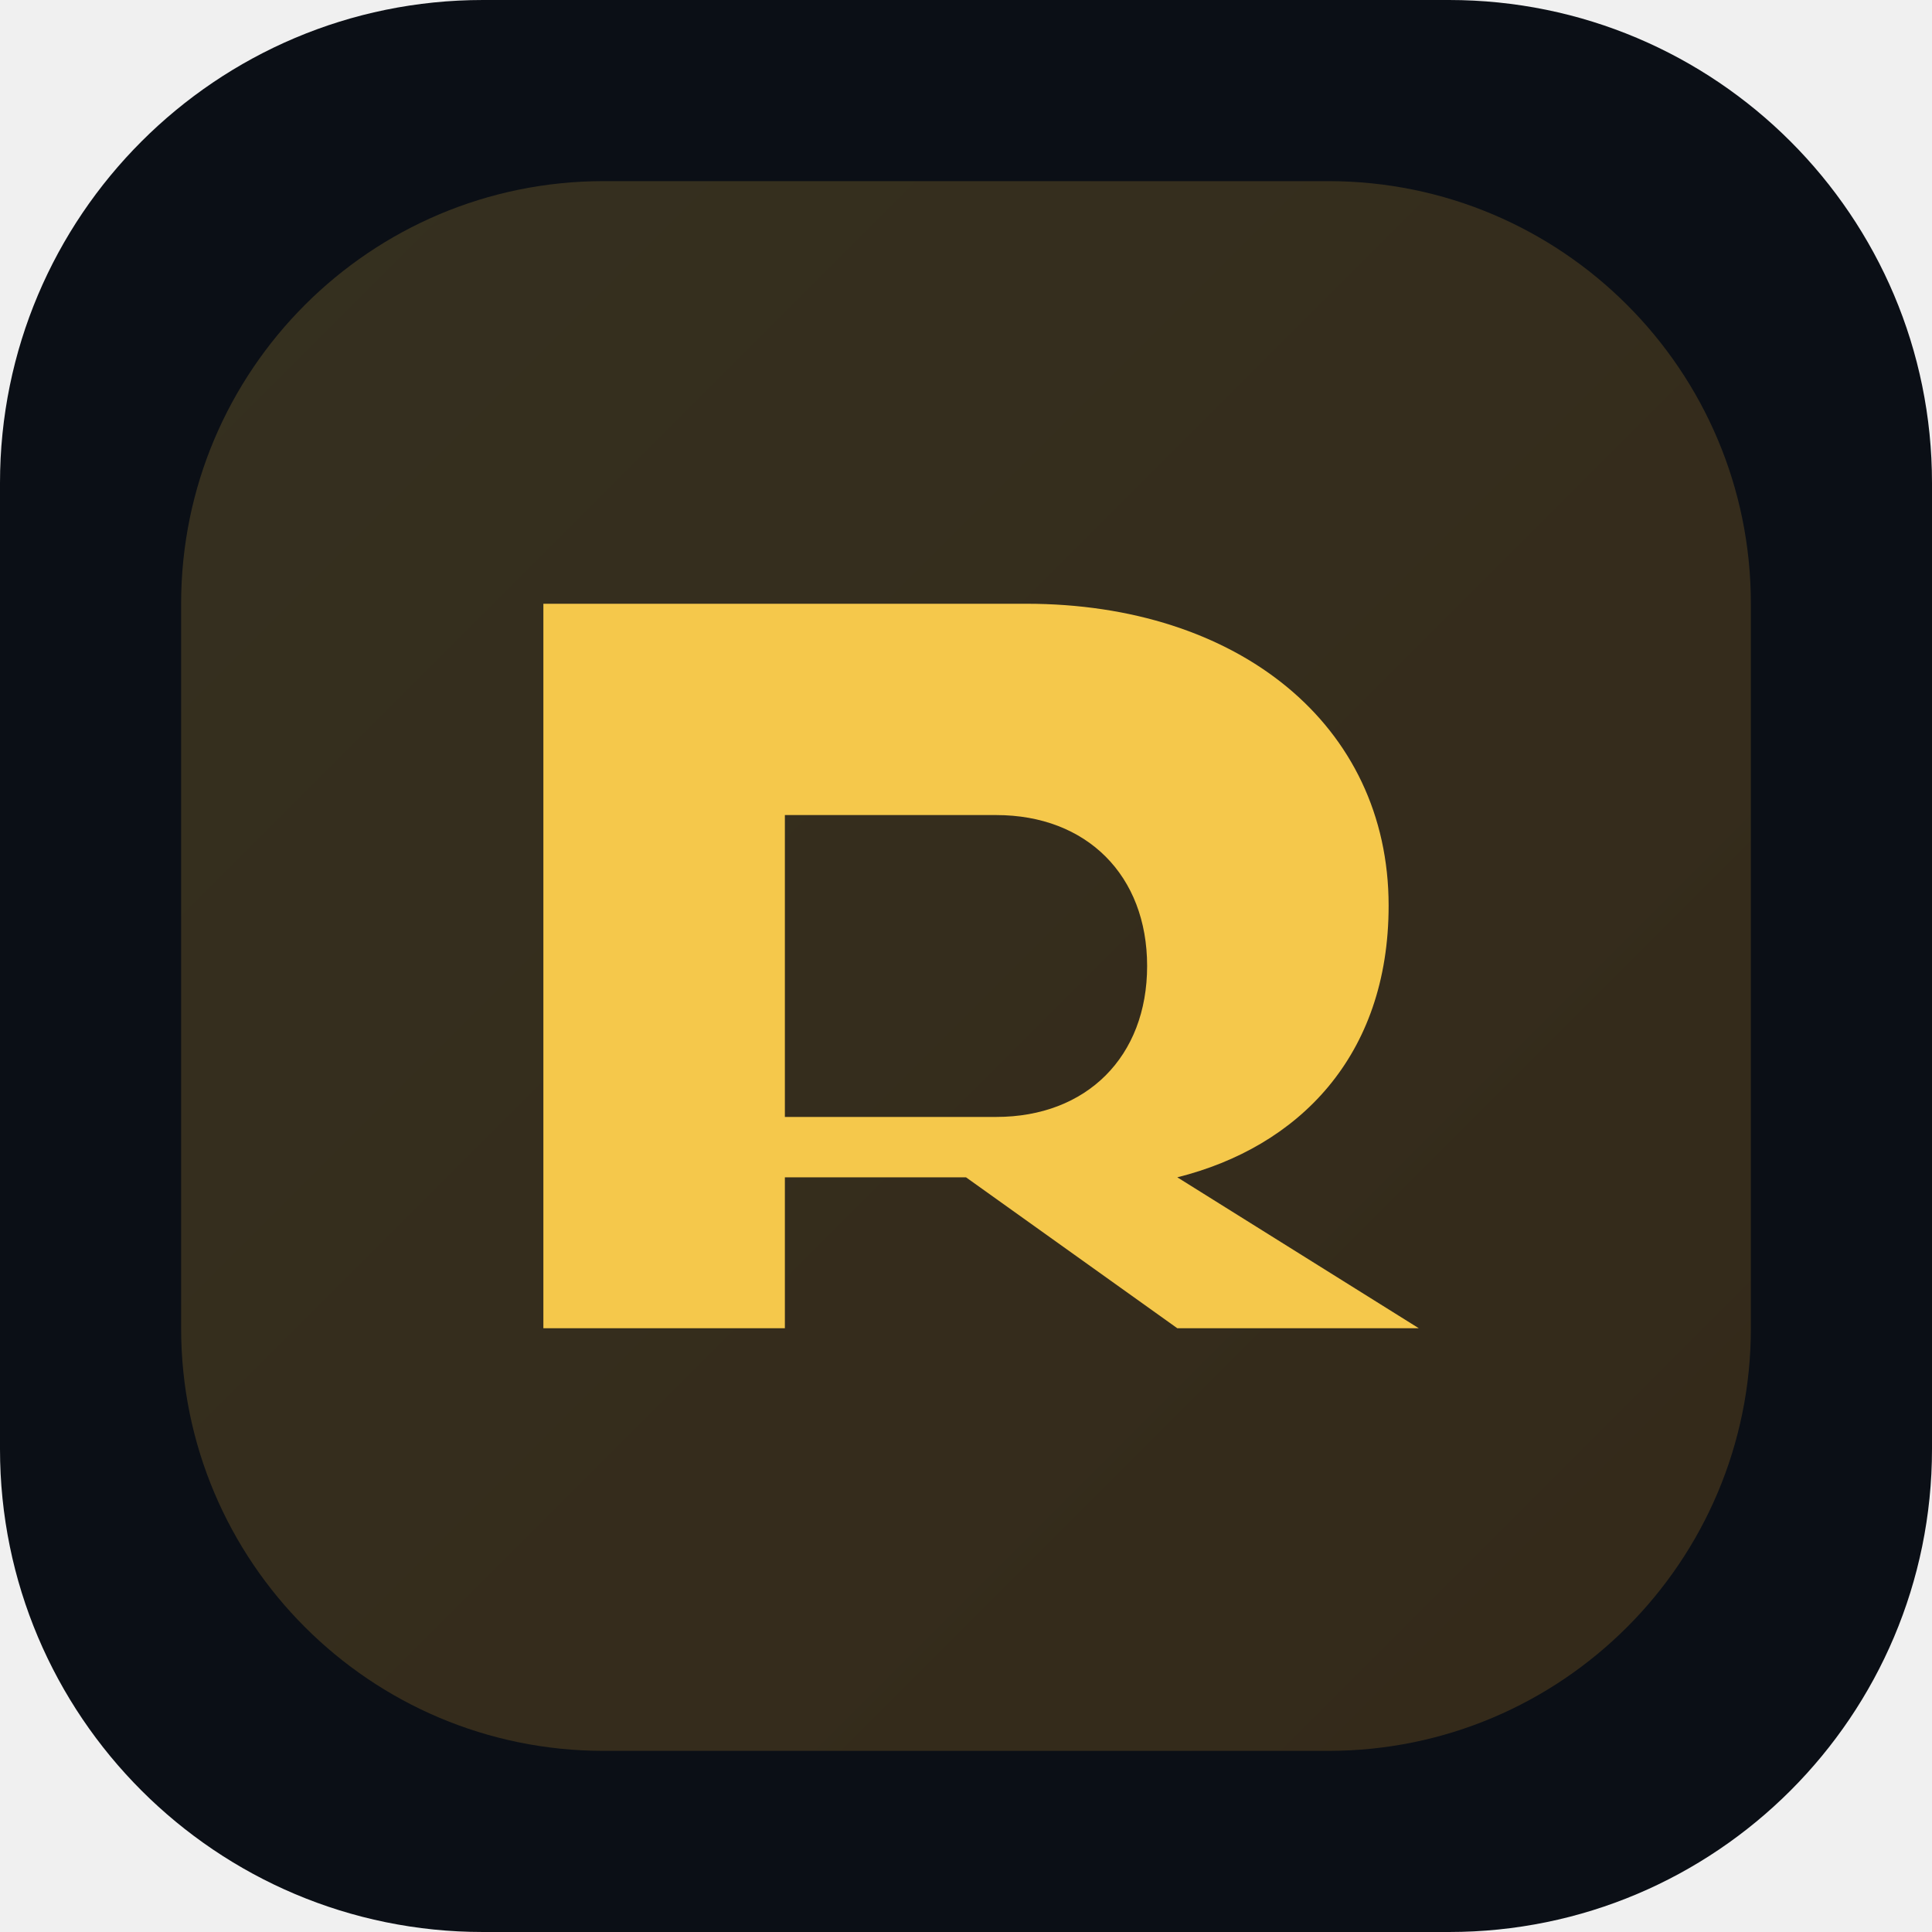
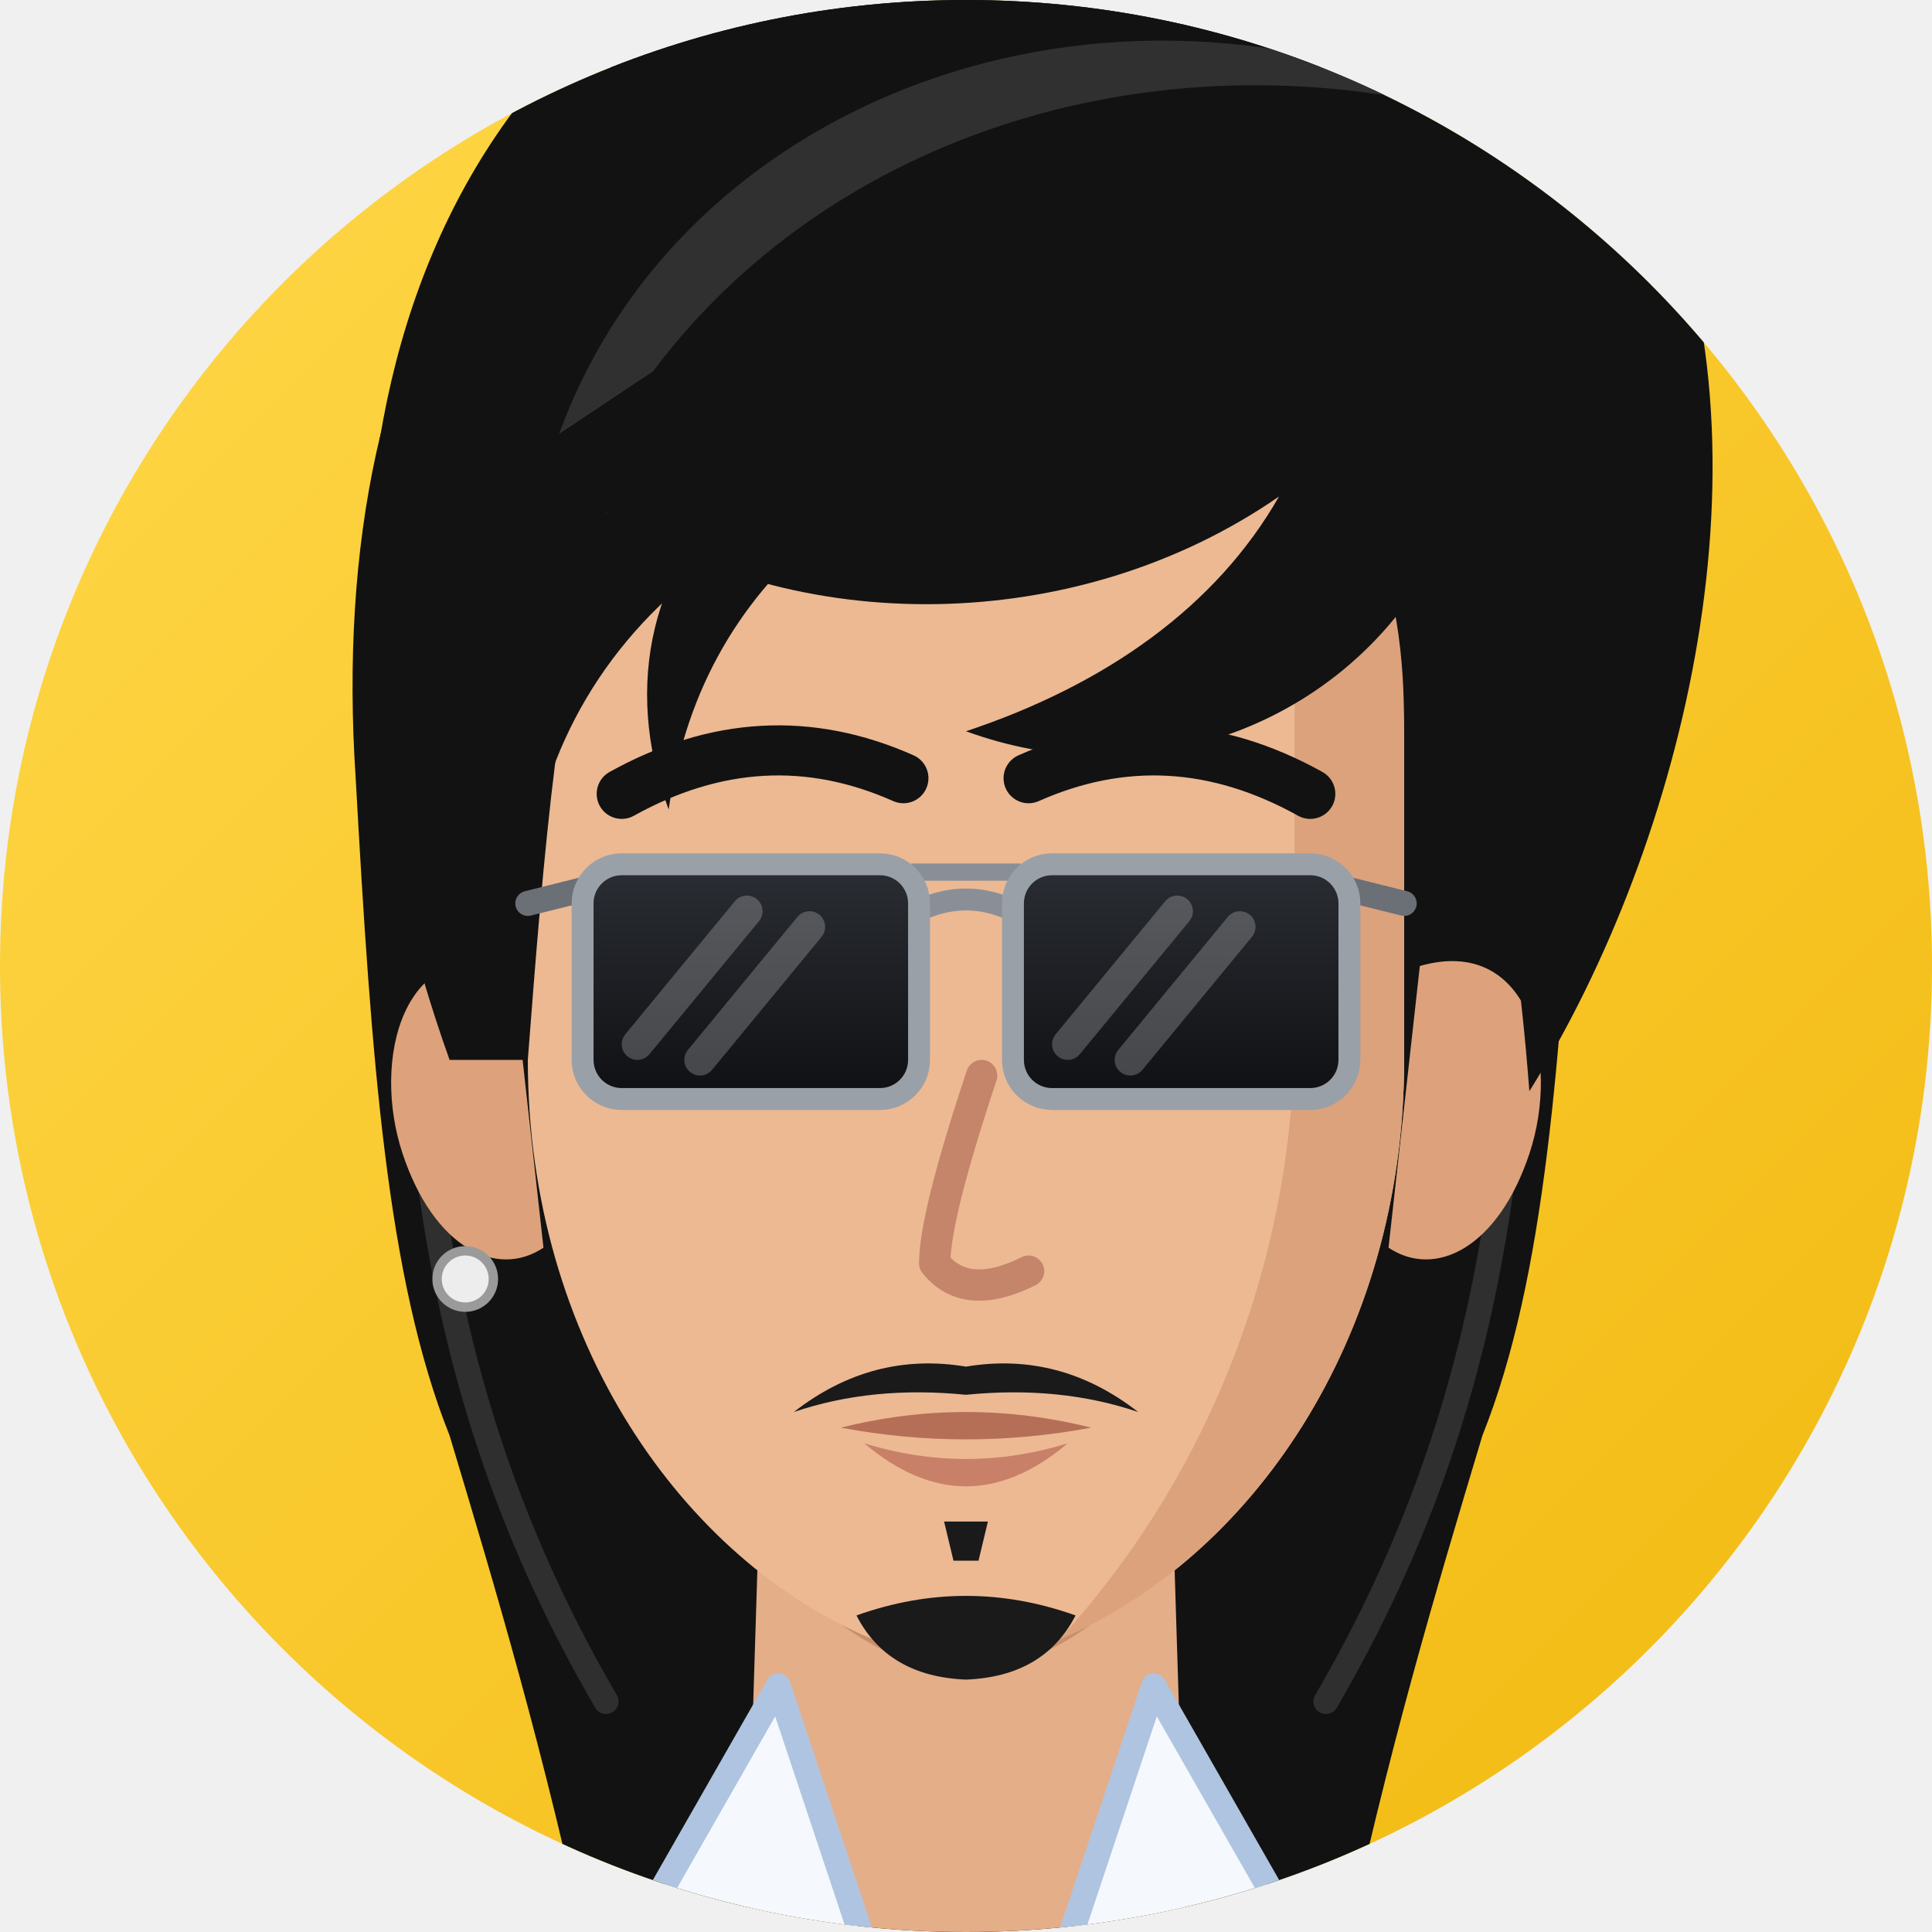
- <svg xmlns="http://www.w3.org/2000/svg" viewBox="0 0 64 64" role="img" aria-label="Bakht Ali favicon">
+ <svg xmlns="http://www.w3.org/2000/svg" role="img" aria-label="Bakht Ali Niazi" viewBox="0 0 200 200">
  <defs>
-     <linearGradient id="g" x1="0" y1="0" x2="1" y2="1">
-       <stop offset="0" stop-color="#f5c84b" />
-       <stop offset="1" stop-color="#f0a42b" />
+     <clipPath id="c">
+       <circle cx="100" cy="100" r="100" />
+     </clipPath>
+     <linearGradient id="lens" x1="0" y1="0" x2="0" y2="1">
+       <stop offset="0" stop-color="#2a2d33" />
+       <stop offset="1" stop-color="#0f1013" />
+     </linearGradient>
+     <linearGradient id="bg" x1="0" y1="0" x2="1" y2="1">
+       <stop offset="0" stop-color="#FFD84A" />
+       <stop offset="1" stop-color="#F2B90F" />
    </linearGradient>
  </defs>
-   <rect width="64" height="64" rx="16" fill="#0b0f16" />
-   <rect x="6" y="6" width="52" height="52" rx="14" fill="url(#g)" opacity="0.18" />
-   <path d="M18 20h16c7 0 12 4 12 10 0 5-3 8-7 9l8 5h-8l-7-5h-6v5h-8V20Zm8 7v10h7c3 0 5-2 5-5s-2-5-5-5h-7Z" fill="#f5c84b" />
+   <g clip-path="url(#c)">
+     <rect width="200" height="200" fill="url(#bg)" />
+     <g transform="translate(100 100) scale(1.62) translate(-100 -92)">
+       <path d="M100 28 C72 28 59 50 61 80 C62 98 63 112 67 122 C70 132 73 142 76 156 L124 156 C127 142 130 132 133 122 C137 112 138 98 139 80 C141 50 128 28 100 28 Z" fill="#121212" />
+       <path d="M65 98 C66 114 70 127 77 139 M135 98 C134 114 130 127 123 139" stroke="#2f2f2f" stroke-width="1.6" fill="none" stroke-linecap="round" />
+       <path d="M20 210 C24 172 46 160 80 152 L100 172 L120 152 C154 160 176 172 180 210 Z" fill="#DDE9F8" />
+       <path d="M140 158 C160 166 172 180 176 210 L150 210 Z" fill="#C6D8EF" />
+       <path d="M87 120 L86 152 L100 174 L114 152 L113 120 Z" fill="#E4AE89" />
+       <path d="M86 128 Q100 146 114 128 L114 120 L86 120 Z" fill="#C98F6B" />
+       <path d="M80 152 L88 138 L100 174 L83 168 Z" fill="#F5F8FD" stroke="#AFC4E0" stroke-width="1.6" stroke-linejoin="round" />
+       <path d="M120 152 L112 138 L100 174 L117 168 Z" fill="#F5F8FD" stroke="#AFC4E0" stroke-width="1.6" stroke-linejoin="round" />
+       <path d="M71 92 C64 90 62 98 64 104 C66 110 70 112 73 110 Z" fill="#DDA27B" />
+       <path d="M129 92 C136 90 138 98 136 104 C134 110 130 112 127 110 Z" fill="#DDA27B" />
+       <circle cx="68" cy="112" r="1.8" fill="#EDEDED" stroke="#9a9a9a" stroke-width=".6" />
+       <path d="M72 78 C72 58 84 50 100 50 C116 50 128 58 128 78 L128 98 C128 116 118 130 106 135 C102 137 98 137 94 135 C82 130 72 116 72 98 Z" fill="#ECB993" />
+       <path d="M126 64 C128 70 128 74 128 78 L128 98 C128 116 118 130 106 135 C116 124 121 110 121 96 L121 72 Z" fill="#DCA27C" />
+       <path d="M67 98 C57 70 60 38 86 25 C106 15 134 19 144 41 C152 59 146 84 136 100 C135 87 133 77 128 69 C122 77 111 81 100 77 C109 74 116 69 120 62 C107 71 89 71 77 63 C74 72 73 85 72 98 Z" fill="#121212" />
+       <path d="M77 63 C70 69 69 77 72 86 C73 78 77 71 84 66 Z" fill="#121212" />
+       <path d="M86 61 C80 66 78 74 81 82 C82 75 85 69 91 64 Z" fill="#121212" />
+       <path d="M74 58 C82 36 110 26 134 38 C114 32 92 38 80 54 Z" fill="#303030" />
+       <path d="M78 81 Q87 76 96 80" stroke="#121212" stroke-width="3.2" fill="none" stroke-linecap="round" />
+       <path d="M104 80 Q113 76 122 81" stroke="#121212" stroke-width="3.2" fill="none" stroke-linecap="round" />
+       <path d="M72 88 L76 87 M124 87 L128 88" stroke="#6b6f76" stroke-width="1.6" stroke-linecap="round" />
+       <path d="M96 89 Q100 86.5 104 89" stroke="#8a8f97" stroke-width="1.4" fill="none" />
+       <path d="M96.5 86 L103.5 86" stroke="#8a8f97" stroke-width="1.1" />
+       <rect x="75.5" y="85.5" width="21.5" height="15" rx="2.5" fill="url(#lens)" stroke="#9aa0a8" stroke-width="1.4" />
+       <rect x="103" y="85.5" width="21.5" height="15" rx="2.5" fill="url(#lens)" stroke="#9aa0a8" stroke-width="1.4" />
+       <path d="M79 97 L86 88.5 M83 98 L90 89.5" stroke="#fff" stroke-opacity=".22" stroke-width="2" stroke-linecap="round" />
+       <path d="M106.5 97 L113.5 88.5 M110.5 98 L117.5 89.5" stroke="#fff" stroke-opacity=".22" stroke-width="2" stroke-linecap="round" />
+       <path d="M101 99 Q98 108 98 111 Q100 113.5 104 111.5" stroke="#C4856A" stroke-width="2" fill="none" stroke-linecap="round" stroke-linejoin="round" />
+       <path d="M89 120.5 Q94 116.6 100 117.6 Q106 116.6 111 120.5 Q106 118.8 100 119.4 Q94 118.8 89 120.5 Z" fill="#1a1a1a" />
+       <path d="M92 121.5 Q100 119.5 108 121.5 Q100 123 92 121.5 Z" fill="#B66F57" />
+       <path d="M93.5 122.5 Q100 128 106.5 122.5 Q100 124.5 93.5 122.5 Z" fill="#C98068" />
+       <path d="M98.6 127.5 L101.4 127.5 L100.8 130 L99.2 130 Z" fill="#1a1a1a" />
+       <path d="M93 133.5 Q100 131 107 133.5 Q105 137.4 100 137.6 Q95 137.4 93 133.5 Z" fill="#1a1a1a" />
+     </g>
+   </g>
</svg>
